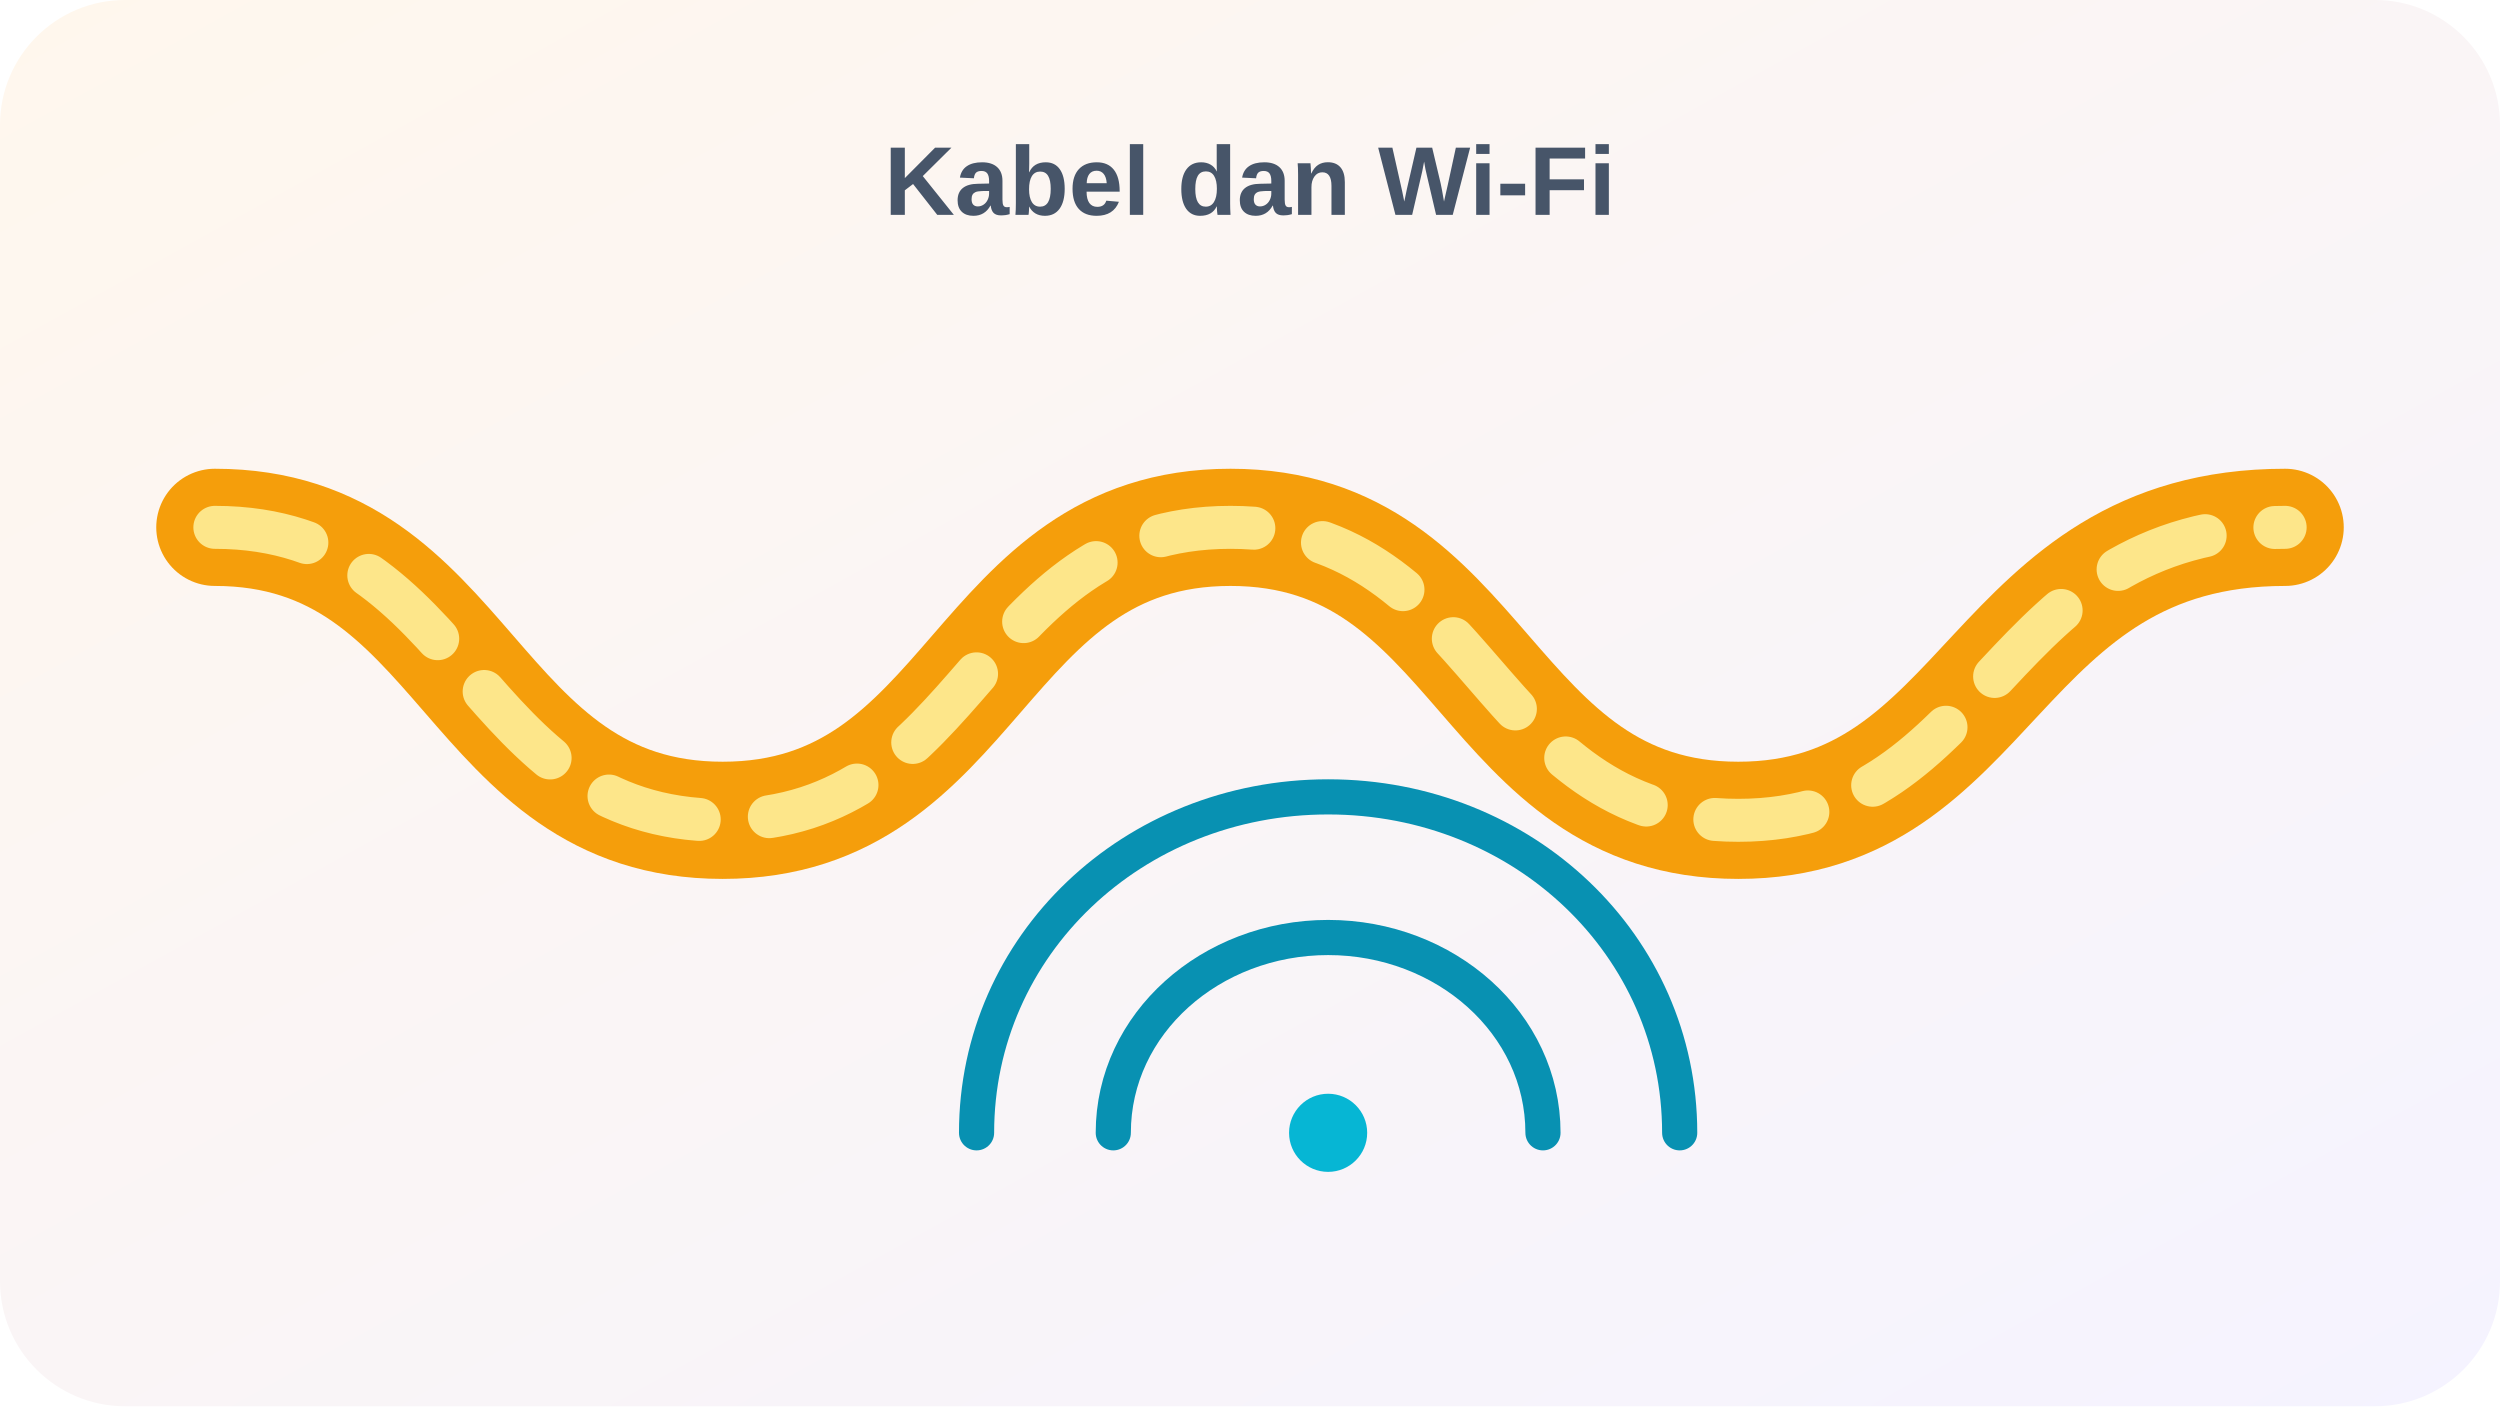
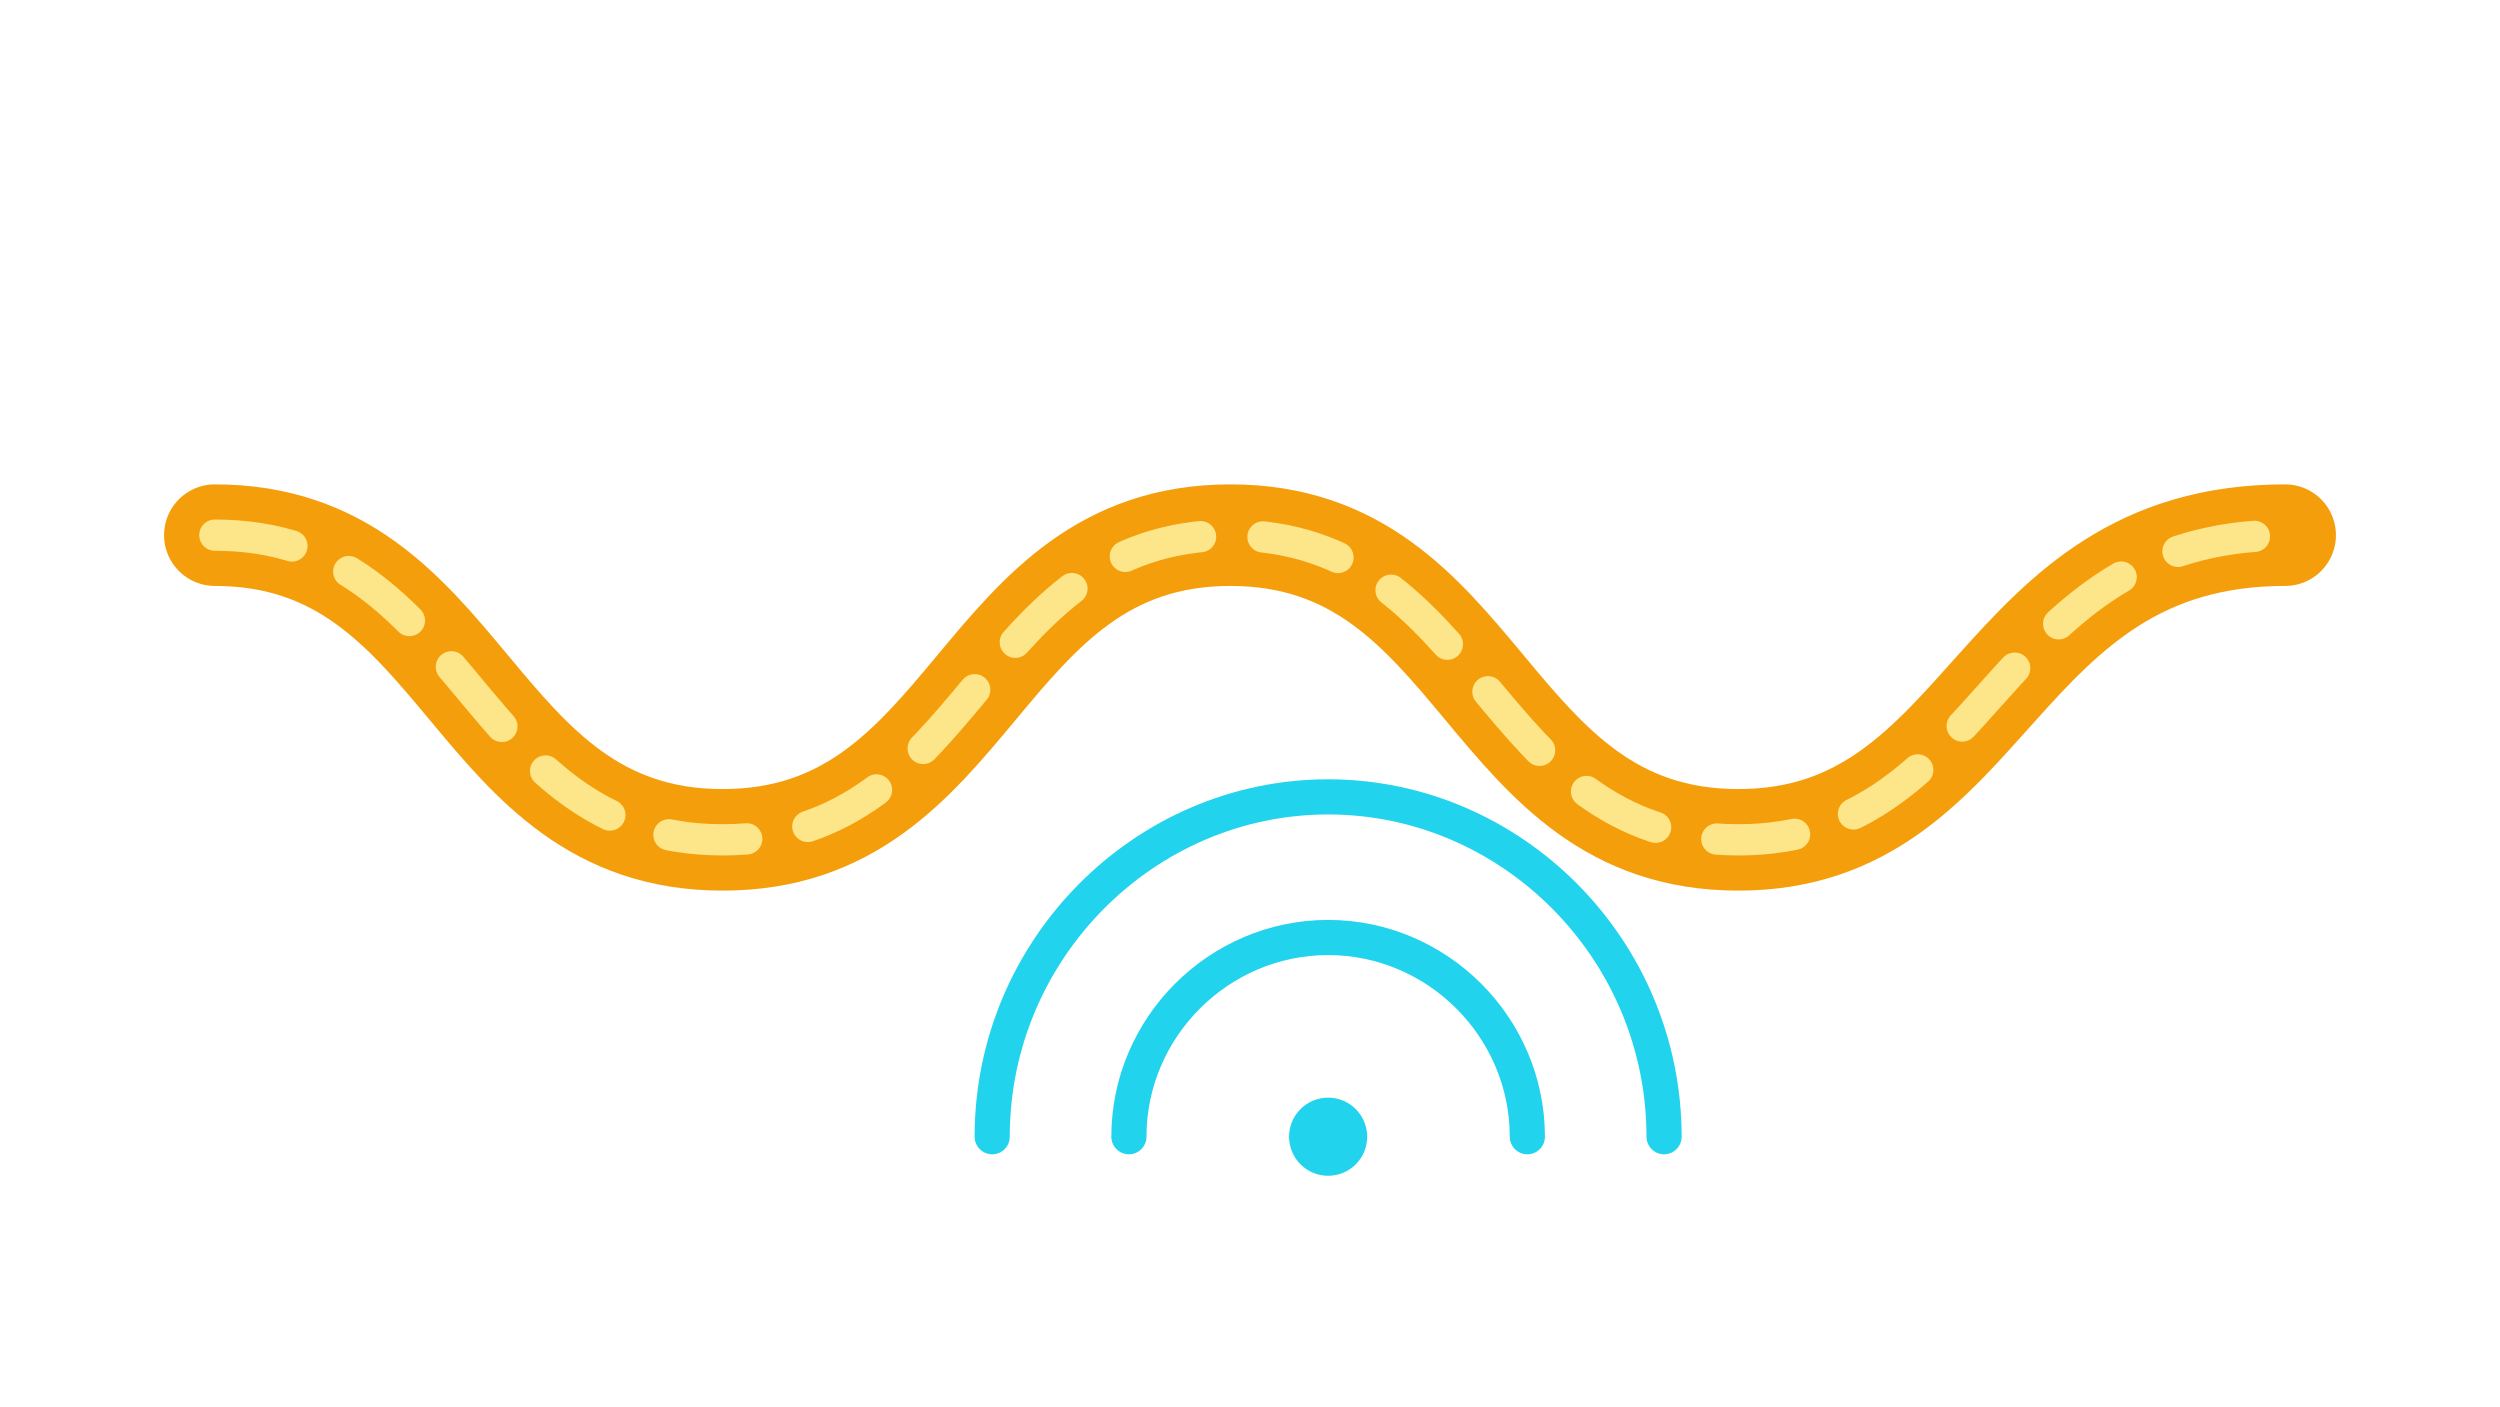
- <svg xmlns="http://www.w3.org/2000/svg" viewBox="0 0 640 360">
-   <defs>
-     <linearGradient id="bg" x1="0" y1="0" x2="1" y2="1">
-       <stop stop-color="#fff7ed" />
-       <stop offset="1" stop-color="#f5f3ff" />
-     </linearGradient>
-   </defs>
-   <rect width="640" height="360" rx="32" fill="url(#bg)" />
-   <path d="M55 135c65 0 65 75 130 75s65-75 130-75 65 75 130 75 65-75 140-75" fill="none" stroke="#f59e0b" stroke-width="30" stroke-linecap="round" />
-   <path d="M55 135c65 0 65 75 130 75s65-75 130-75 65 75 130 75 65-75 140-75" fill="none" stroke="#fde68a" stroke-width="11" stroke-dasharray="24 18" stroke-linecap="round" />
-   <g fill="none" stroke="#0891b2" stroke-width="9" stroke-linecap="round">
-     <path d="M250 290c0-48 40-86 90-86s90 38 90 86" />
-     <path d="M285 290c0-28 25-50 55-50s55 22 55 50" />
+ <svg xmlns="http://www.w3.org/2000/svg" viewBox="0 0 640 360" fill="none">
+   <path d="M55 137c65 0 65 78 130 78s65-78 130-78 65 78 130 78 65-78 140-78" stroke="#f59e0b" stroke-width="26" stroke-linecap="round" />
+   <path d="M55 137c65 0 65 78 130 78s65-78 130-78 65 78 130 78 65-78 140-78" stroke="#fde68a" stroke-width="8" stroke-linecap="round" stroke-dasharray="20 16" />
+   <g stroke="#22d3ee" stroke-width="9" stroke-linecap="round">
+     <path d="M254 291c0-48 39-87 86-87s86 39 86 87" />
+     <path d="M289 291c0-28 23-51 51-51s51 23 51 51" />
  </g>
-   <circle cx="340" cy="290" r="10" fill="#06b6d4" />
-   <text x="320" y="55" font-family="Arial,sans-serif" font-size="25" text-anchor="middle" font-weight="800" fill="#475569">Kabel dan Wi-Fi</text>
+   <circle cx="340" cy="291" r="10" fill="#22d3ee" />
</svg>
